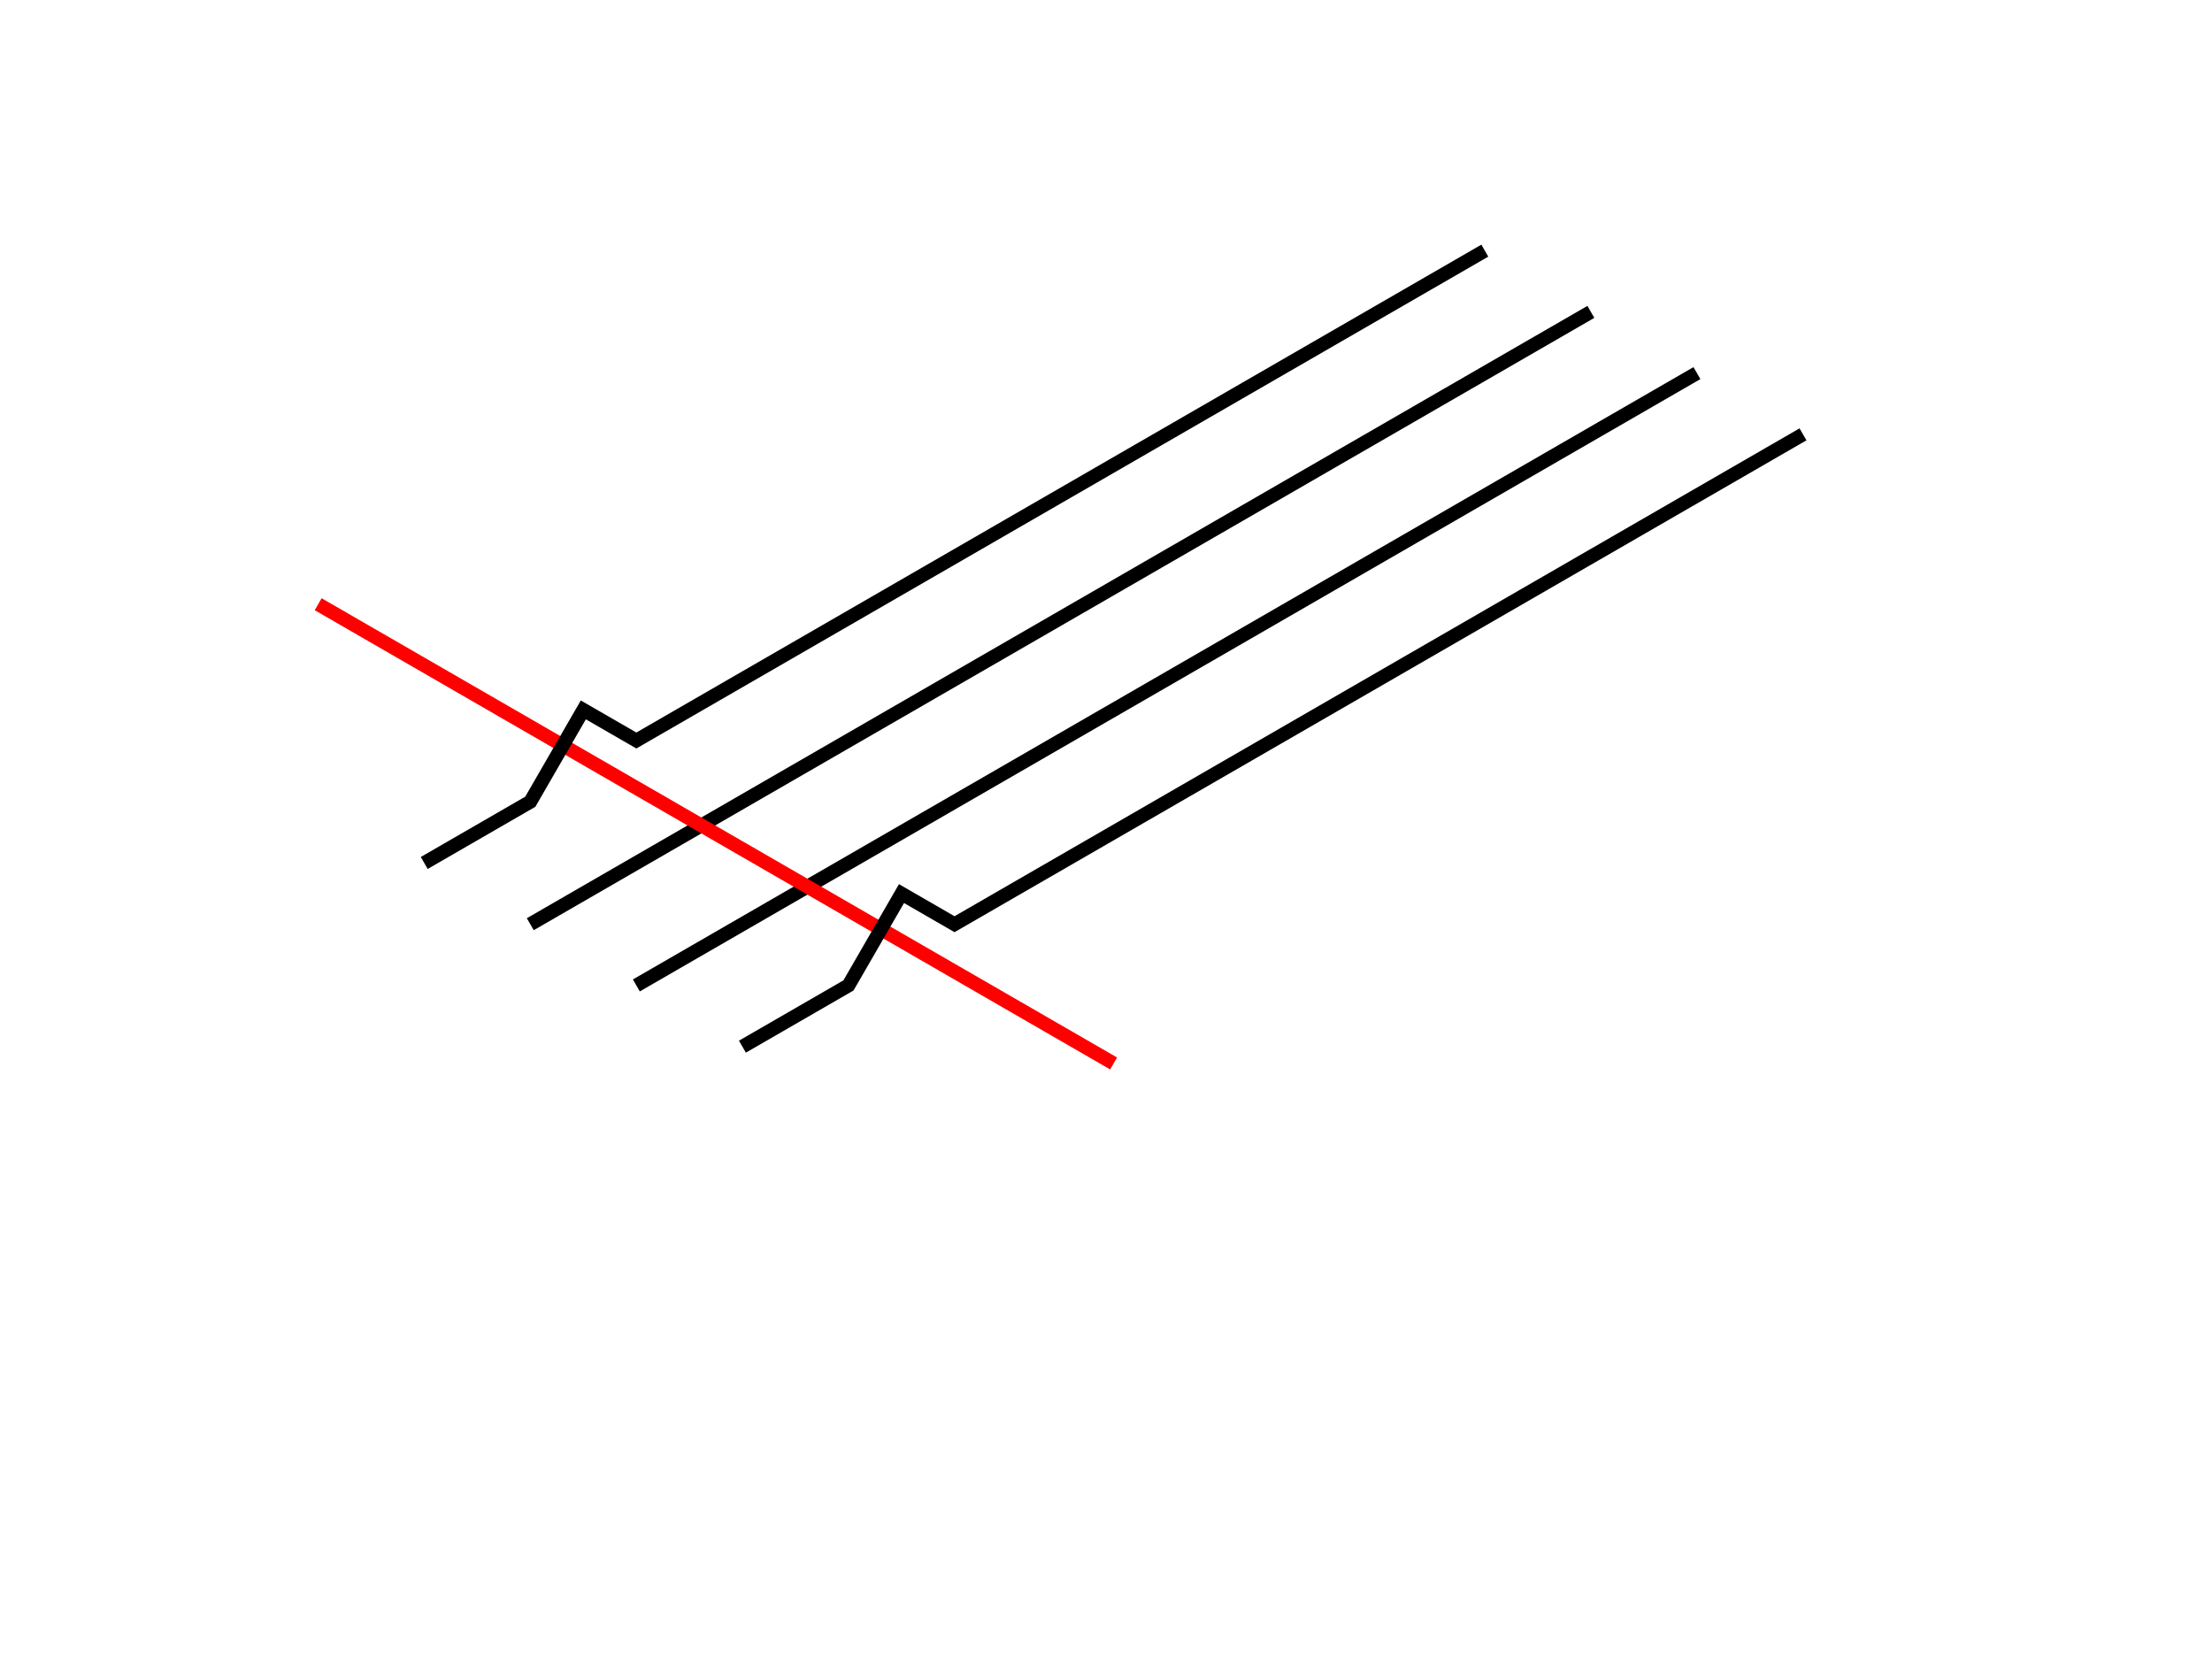
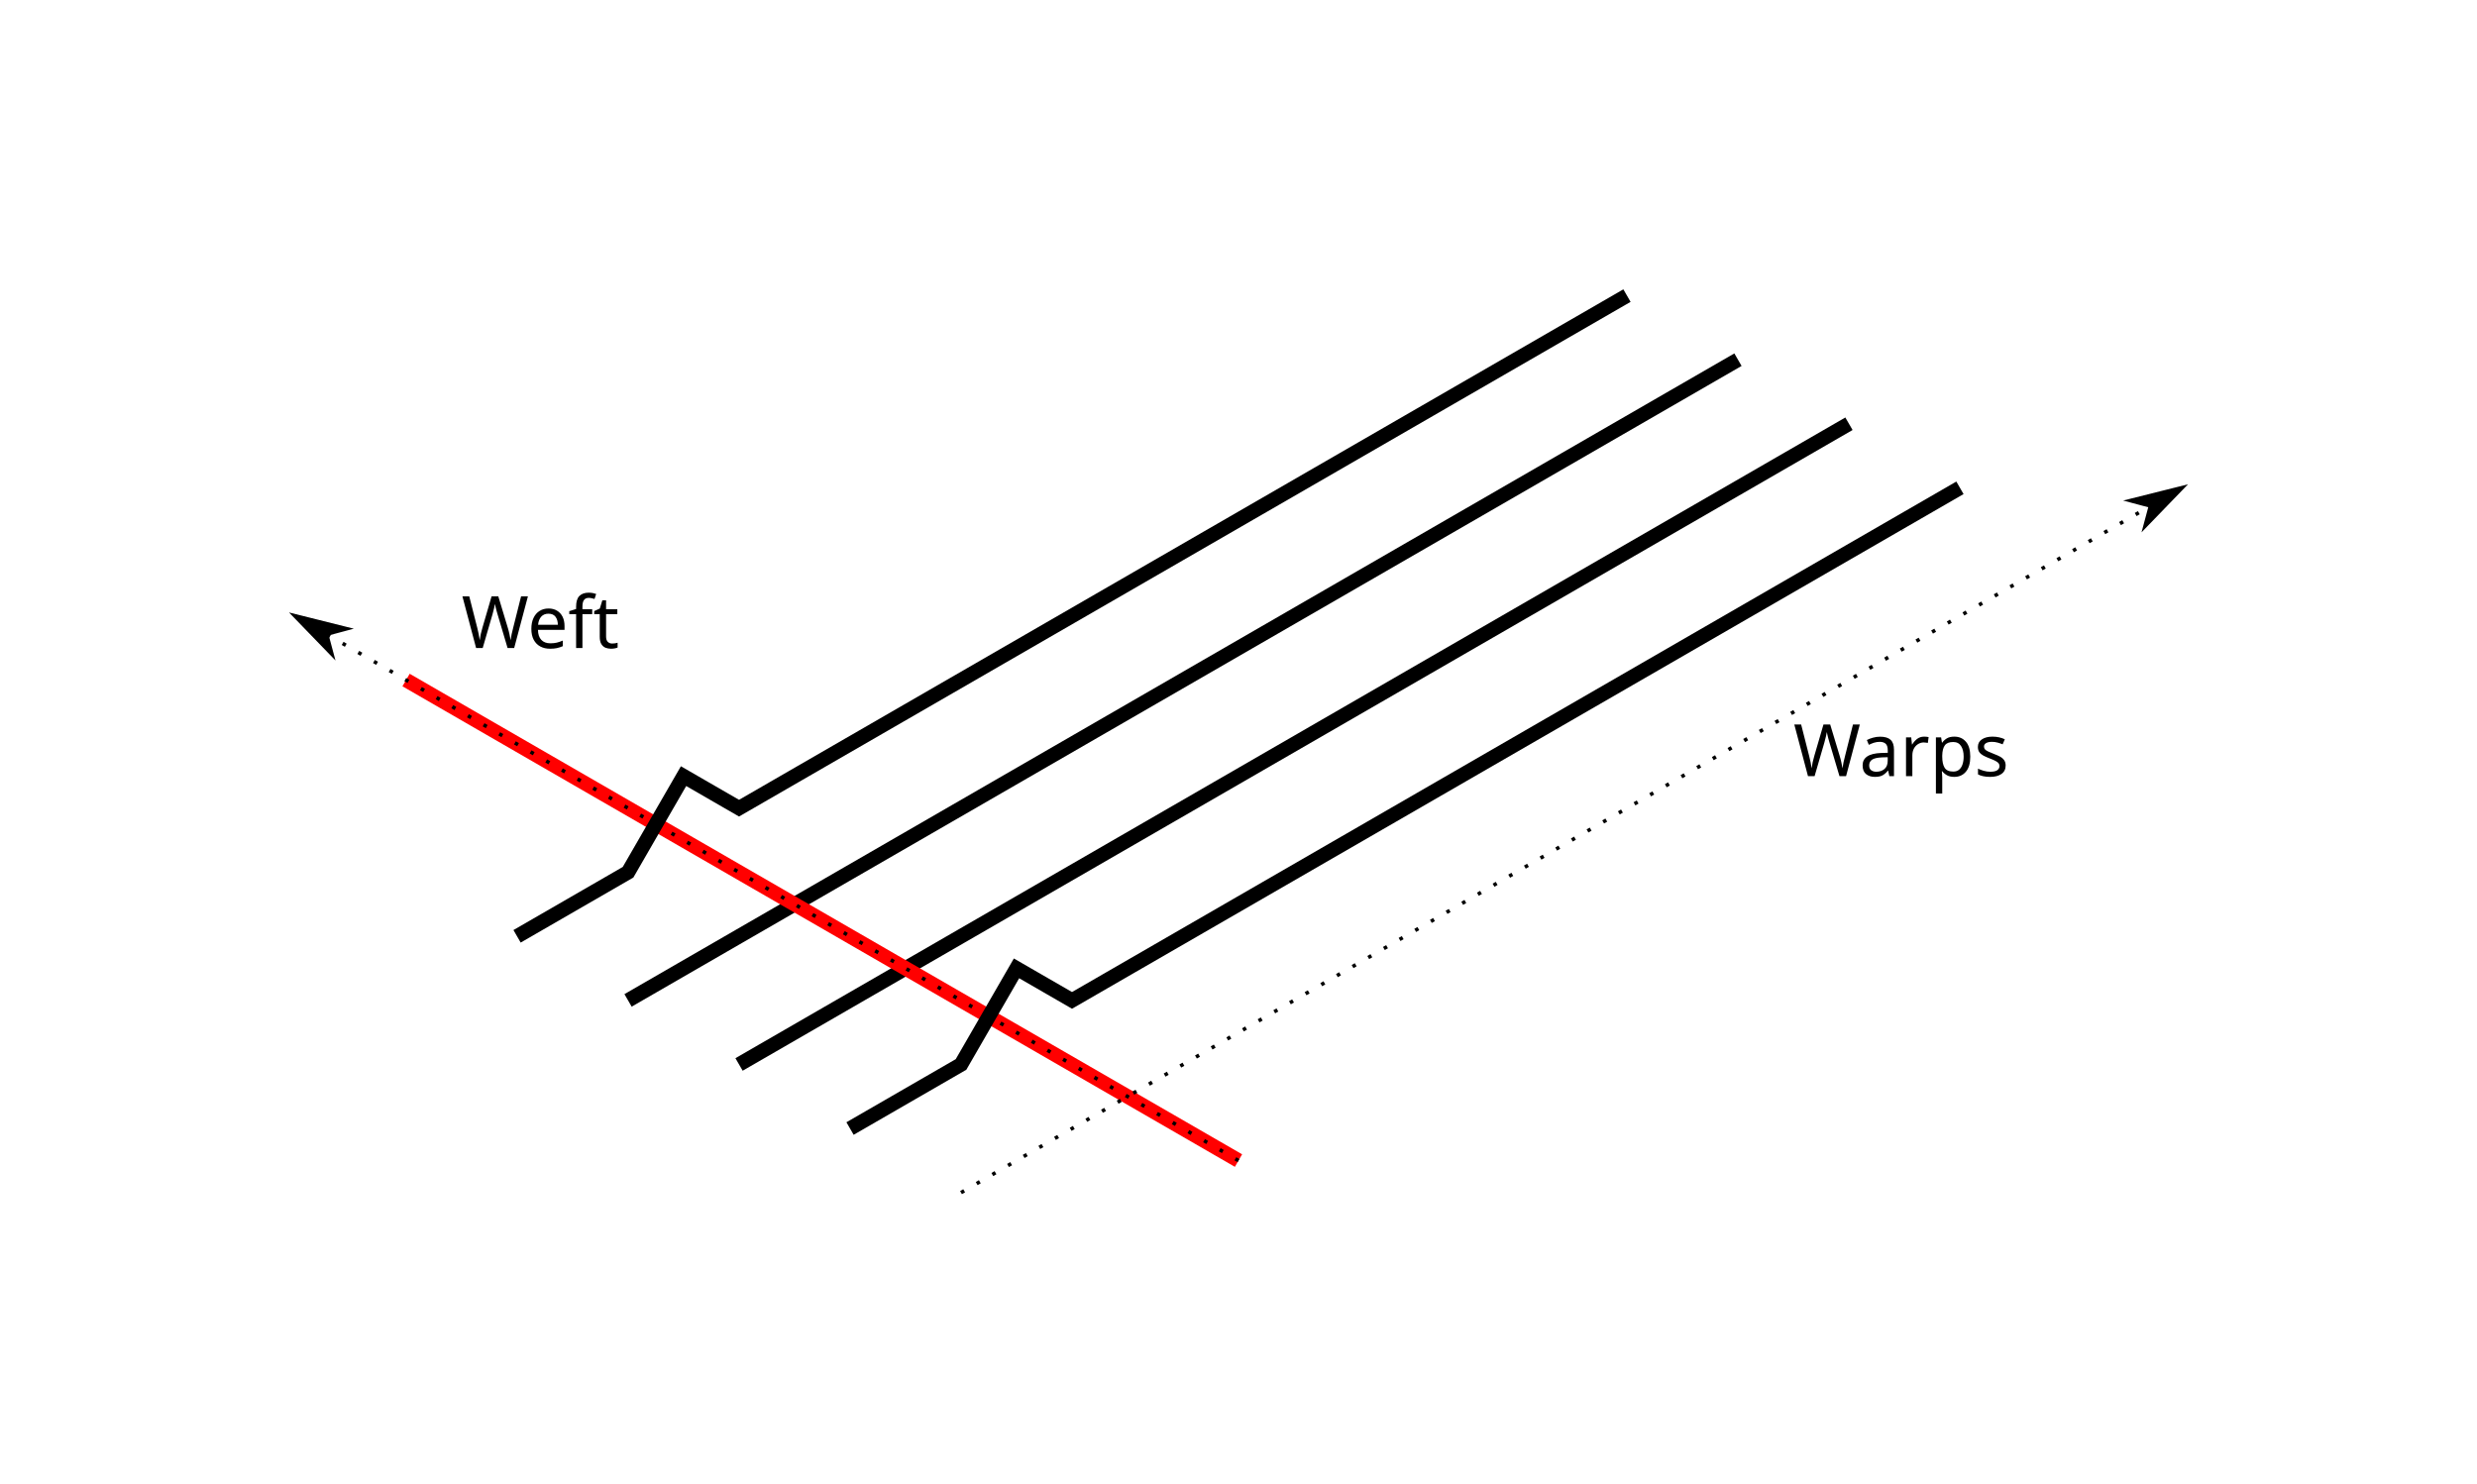
- <svg xmlns="http://www.w3.org/2000/svg" width="640px" height="480px" id="svg2985" version="1.1">
-   <defs id="defs2987" />
-   <g id="layer1">
+ <svg xmlns="http://www.w3.org/2000/svg" width="684.822" height="410.188" id="svg2985" version="1.1">
+   <defs id="defs2987">
+     <marker orient="auto" refY="0" refX="0" id="Arrow1Lend" style="overflow:visible">
+       <path id="path3789" d="M 0,0 5,-5 -12.5,0 5,5 0,0 z" style="fill-rule:evenodd;stroke:#000000;stroke-width:1pt" transform="matrix(-0.8,0,0,-0.8,-10,0)" />
+     </marker>
+   </defs>
+   <g id="layer1" transform="translate(20.20862,9.21875)">
    <path id="path3771" d="m 153.43,267.402 30.686,-17.717 15.343,-8.858 15.343,-8.858 245.488,-141.732" style="fill:none;stroke:#000000;stroke-width:4;stroke-linecap:butt;stroke-linejoin:miter;stroke-miterlimit:4;stroke-opacity:1;stroke-dasharray:none" />
    <path style="fill:none;stroke:#000000;stroke-width:4;stroke-linecap:butt;stroke-linejoin:miter;stroke-miterlimit:4;stroke-opacity:1;stroke-dasharray:none" d="m 184.116,285.118 30.686,-17.717 15.343,-8.858 15.343,-8.858 245.488,-141.732" id="path3773" />
-     <path style="fill:#ff0000;stroke:#ff0000;stroke-width:4;stroke-linecap:butt;stroke-linejoin:miter;stroke-miterlimit:4;stroke-opacity:1;stroke-dasharray:none" d="M 322.202,307.693 92.058,174.819" id="path3777" />
+     <path style="fill:#ff0000;stroke:#ff0000;stroke-width:4;stroke-linecap:butt;stroke-linejoin:miter;stroke-miterlimit:4;stroke-opacity:1;stroke-dasharray:none" d="M 322.202,311.693 92.058,178.819" id="path3777" />
    <path style="fill:none;stroke:#000000;stroke-width:4;stroke-linecap:butt;stroke-linejoin:miter;stroke-miterlimit:4;stroke-opacity:1;stroke-dasharray:none" d="m 122.744,249.685 30.686,-17.717 15.343,-26.575 15.343,8.858 245.488,-141.732" id="path2995" />
    <path id="path3775" d="m 214.802,302.835 30.686,-17.717 15.343,-26.575 15.343,8.858 245.488,-141.732" style="fill:none;stroke:#000000;stroke-width:4;stroke-linecap:butt;stroke-linejoin:miter;stroke-miterlimit:4;stroke-opacity:1;stroke-dasharray:none" />
+     <text xml:space="preserve" style="font-size:13px;font-style:normal;font-weight:normal;line-height:125%;letter-spacing:0px;word-spacing:0px;fill:#000000;fill-opacity:1;stroke:none;font-family:Sans" x="-41.305" y="237.979" id="text2996">
+       <tspan id="tspan2998" x="-41.305" y="237.979" />
+     </text>
+     <text xml:space="preserve" style="font-size:13px;font-style:normal;font-weight:normal;line-height:125%;letter-spacing:0px;word-spacing:0px;fill:#000000;fill-opacity:1;stroke:none;font-family:Sans" x="475.632" y="205.394" id="text3000">
+       <tspan id="tspan3002" x="475.632" y="205.394" style="font-size:20px">Warps</tspan>
+     </text>
+     <text id="text3004" y="169.961" x="107.401" style="font-size:13px;font-style:normal;font-weight:normal;line-height:125%;letter-spacing:0px;word-spacing:0px;fill:#000000;fill-opacity:1;stroke:none;font-family:Sans" xml:space="preserve">
+       <tspan style="font-size:20px" y="169.961" x="107.401" id="tspan3008">Weft</tspan>
+     </text>
+     <path style="fill:none;stroke:#000000;stroke-width:1;stroke-linecap:butt;stroke-linejoin:miter;stroke-miterlimit:4;stroke-opacity:1;stroke-dasharray:1, 4;stroke-dashoffset:0;marker-end:url(#Arrow1Lend)" d="M 322.202,311.693 61.372,161.102" id="path4226" />
+     <path style="fill:none;stroke:#000000;stroke-width:1;stroke-linecap:butt;stroke-linejoin:miter;stroke-miterlimit:4;stroke-opacity:1;stroke-dasharray:1, 4;stroke-dashoffset:0;marker-end:url(#Arrow1Lend)" d="M 245.488,320.551 583.033,125.669" id="path4410" />
  </g>
</svg>
